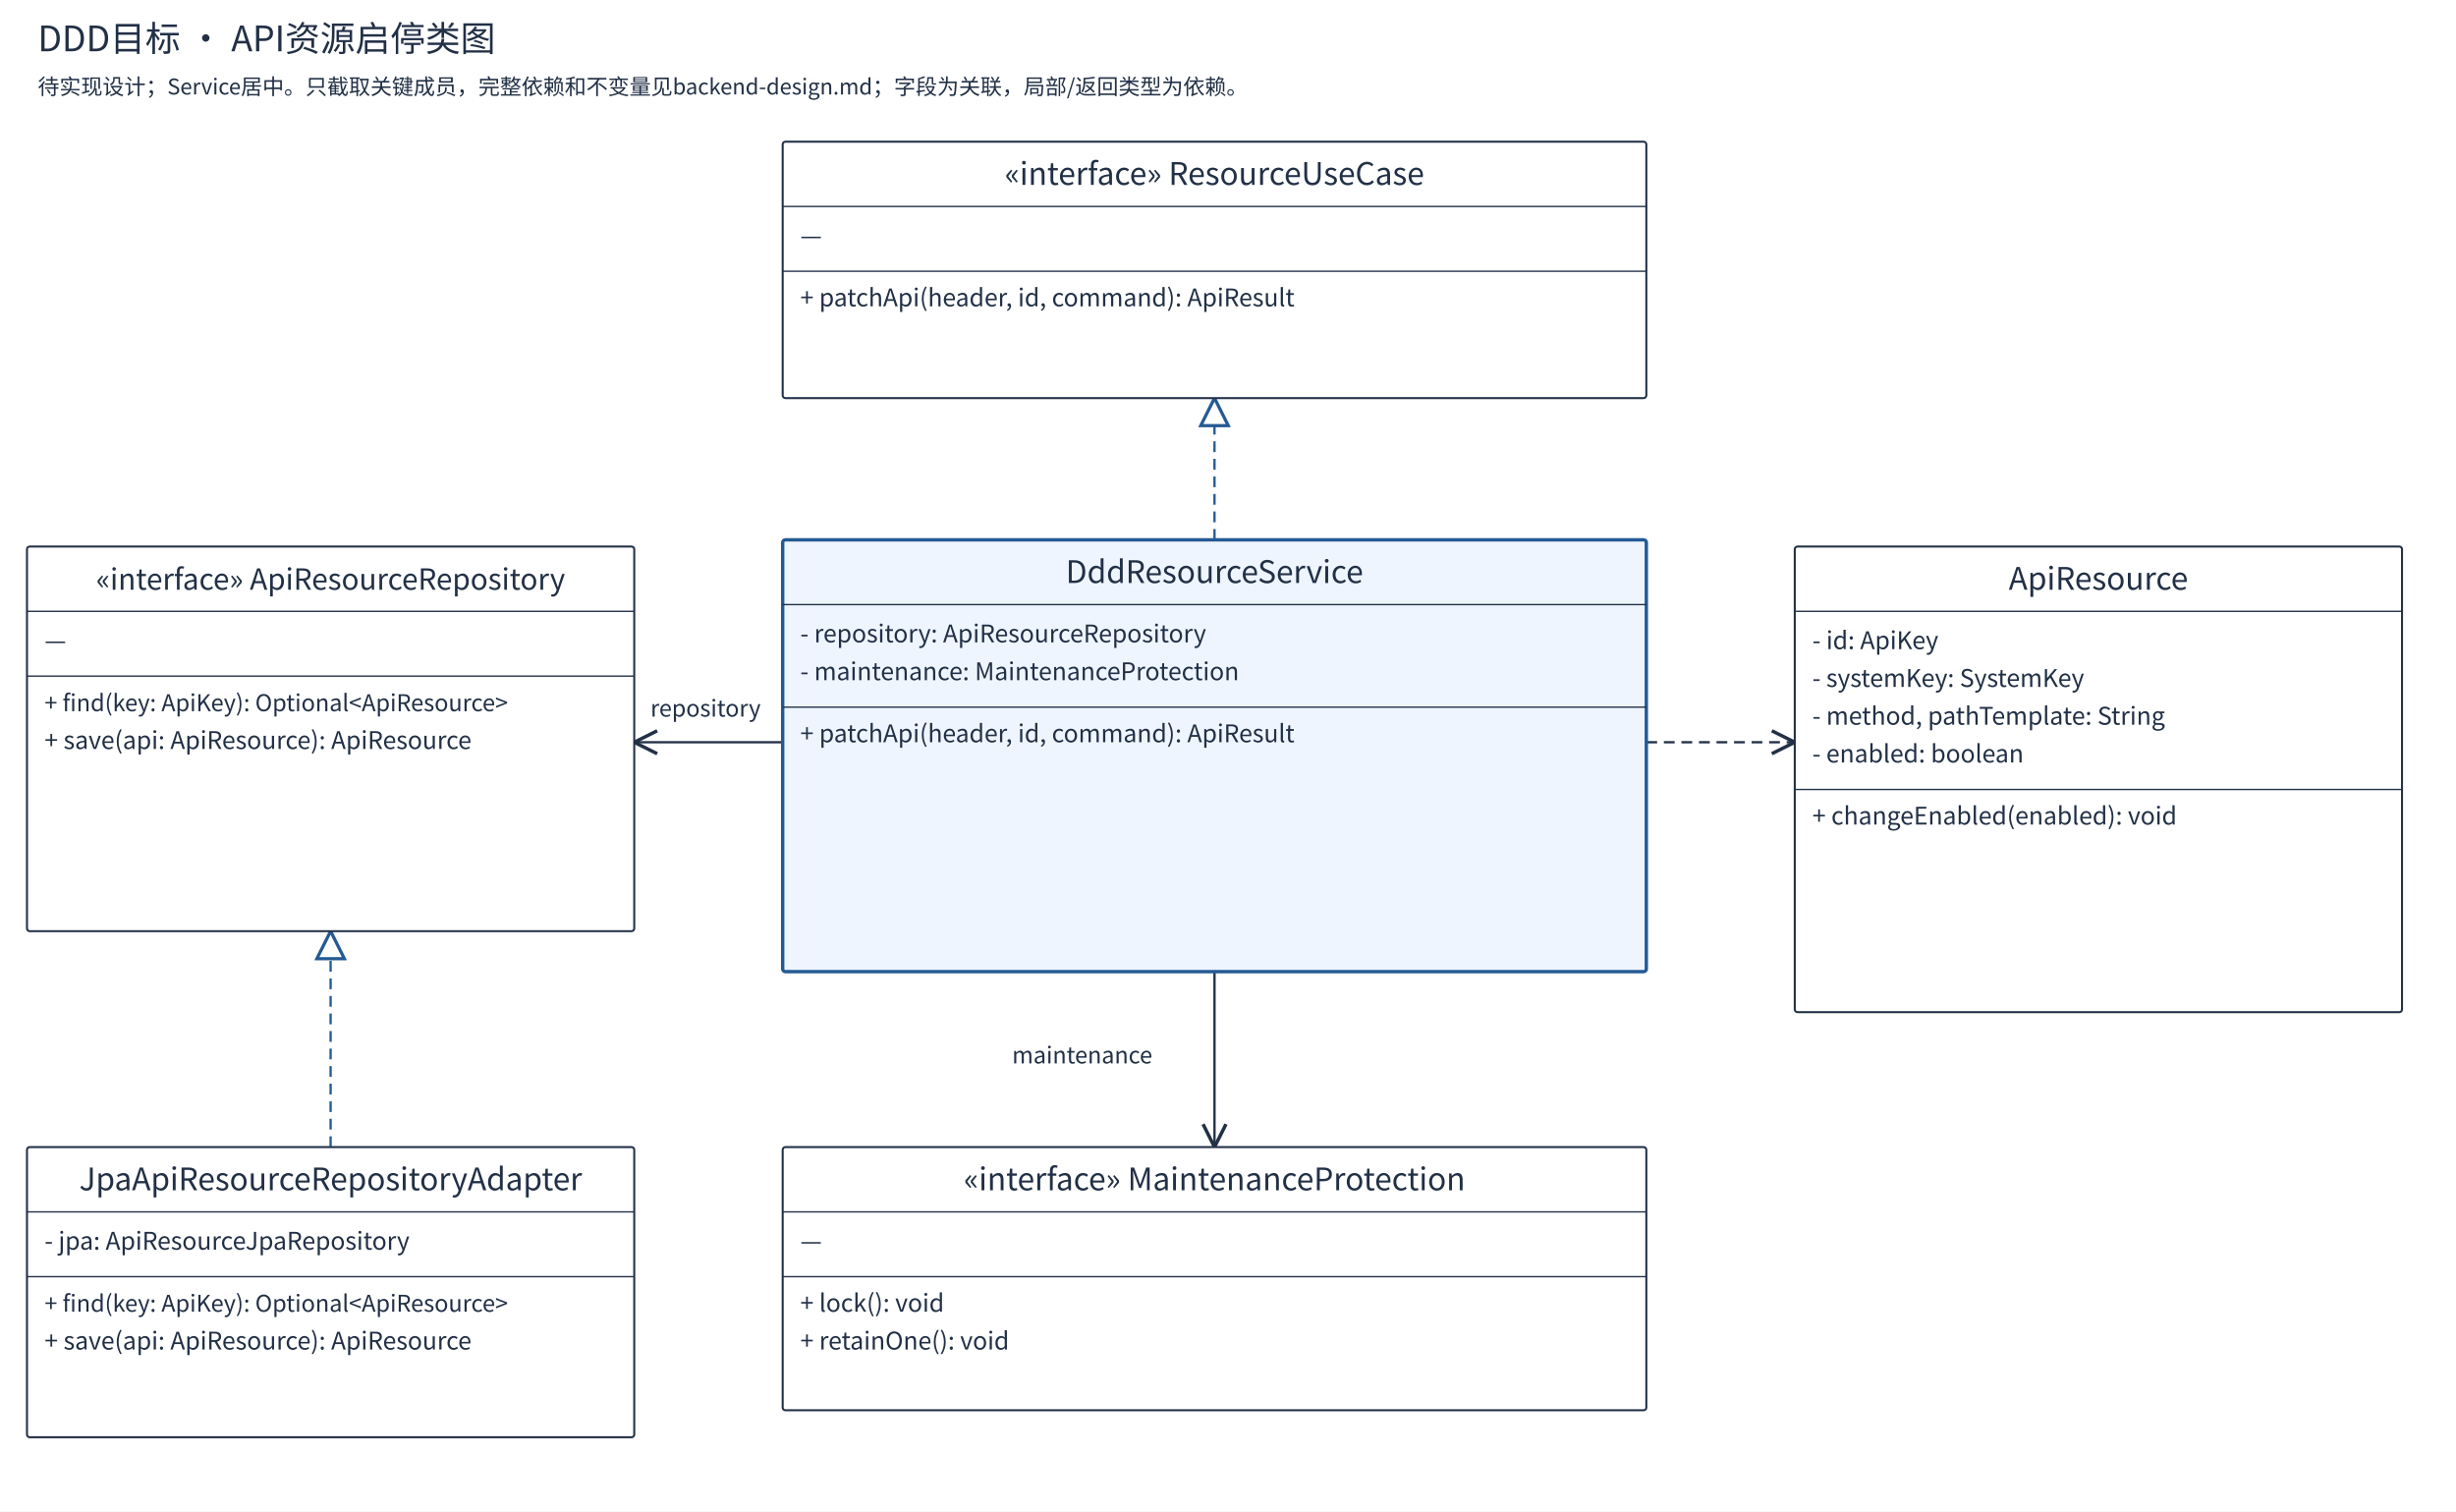
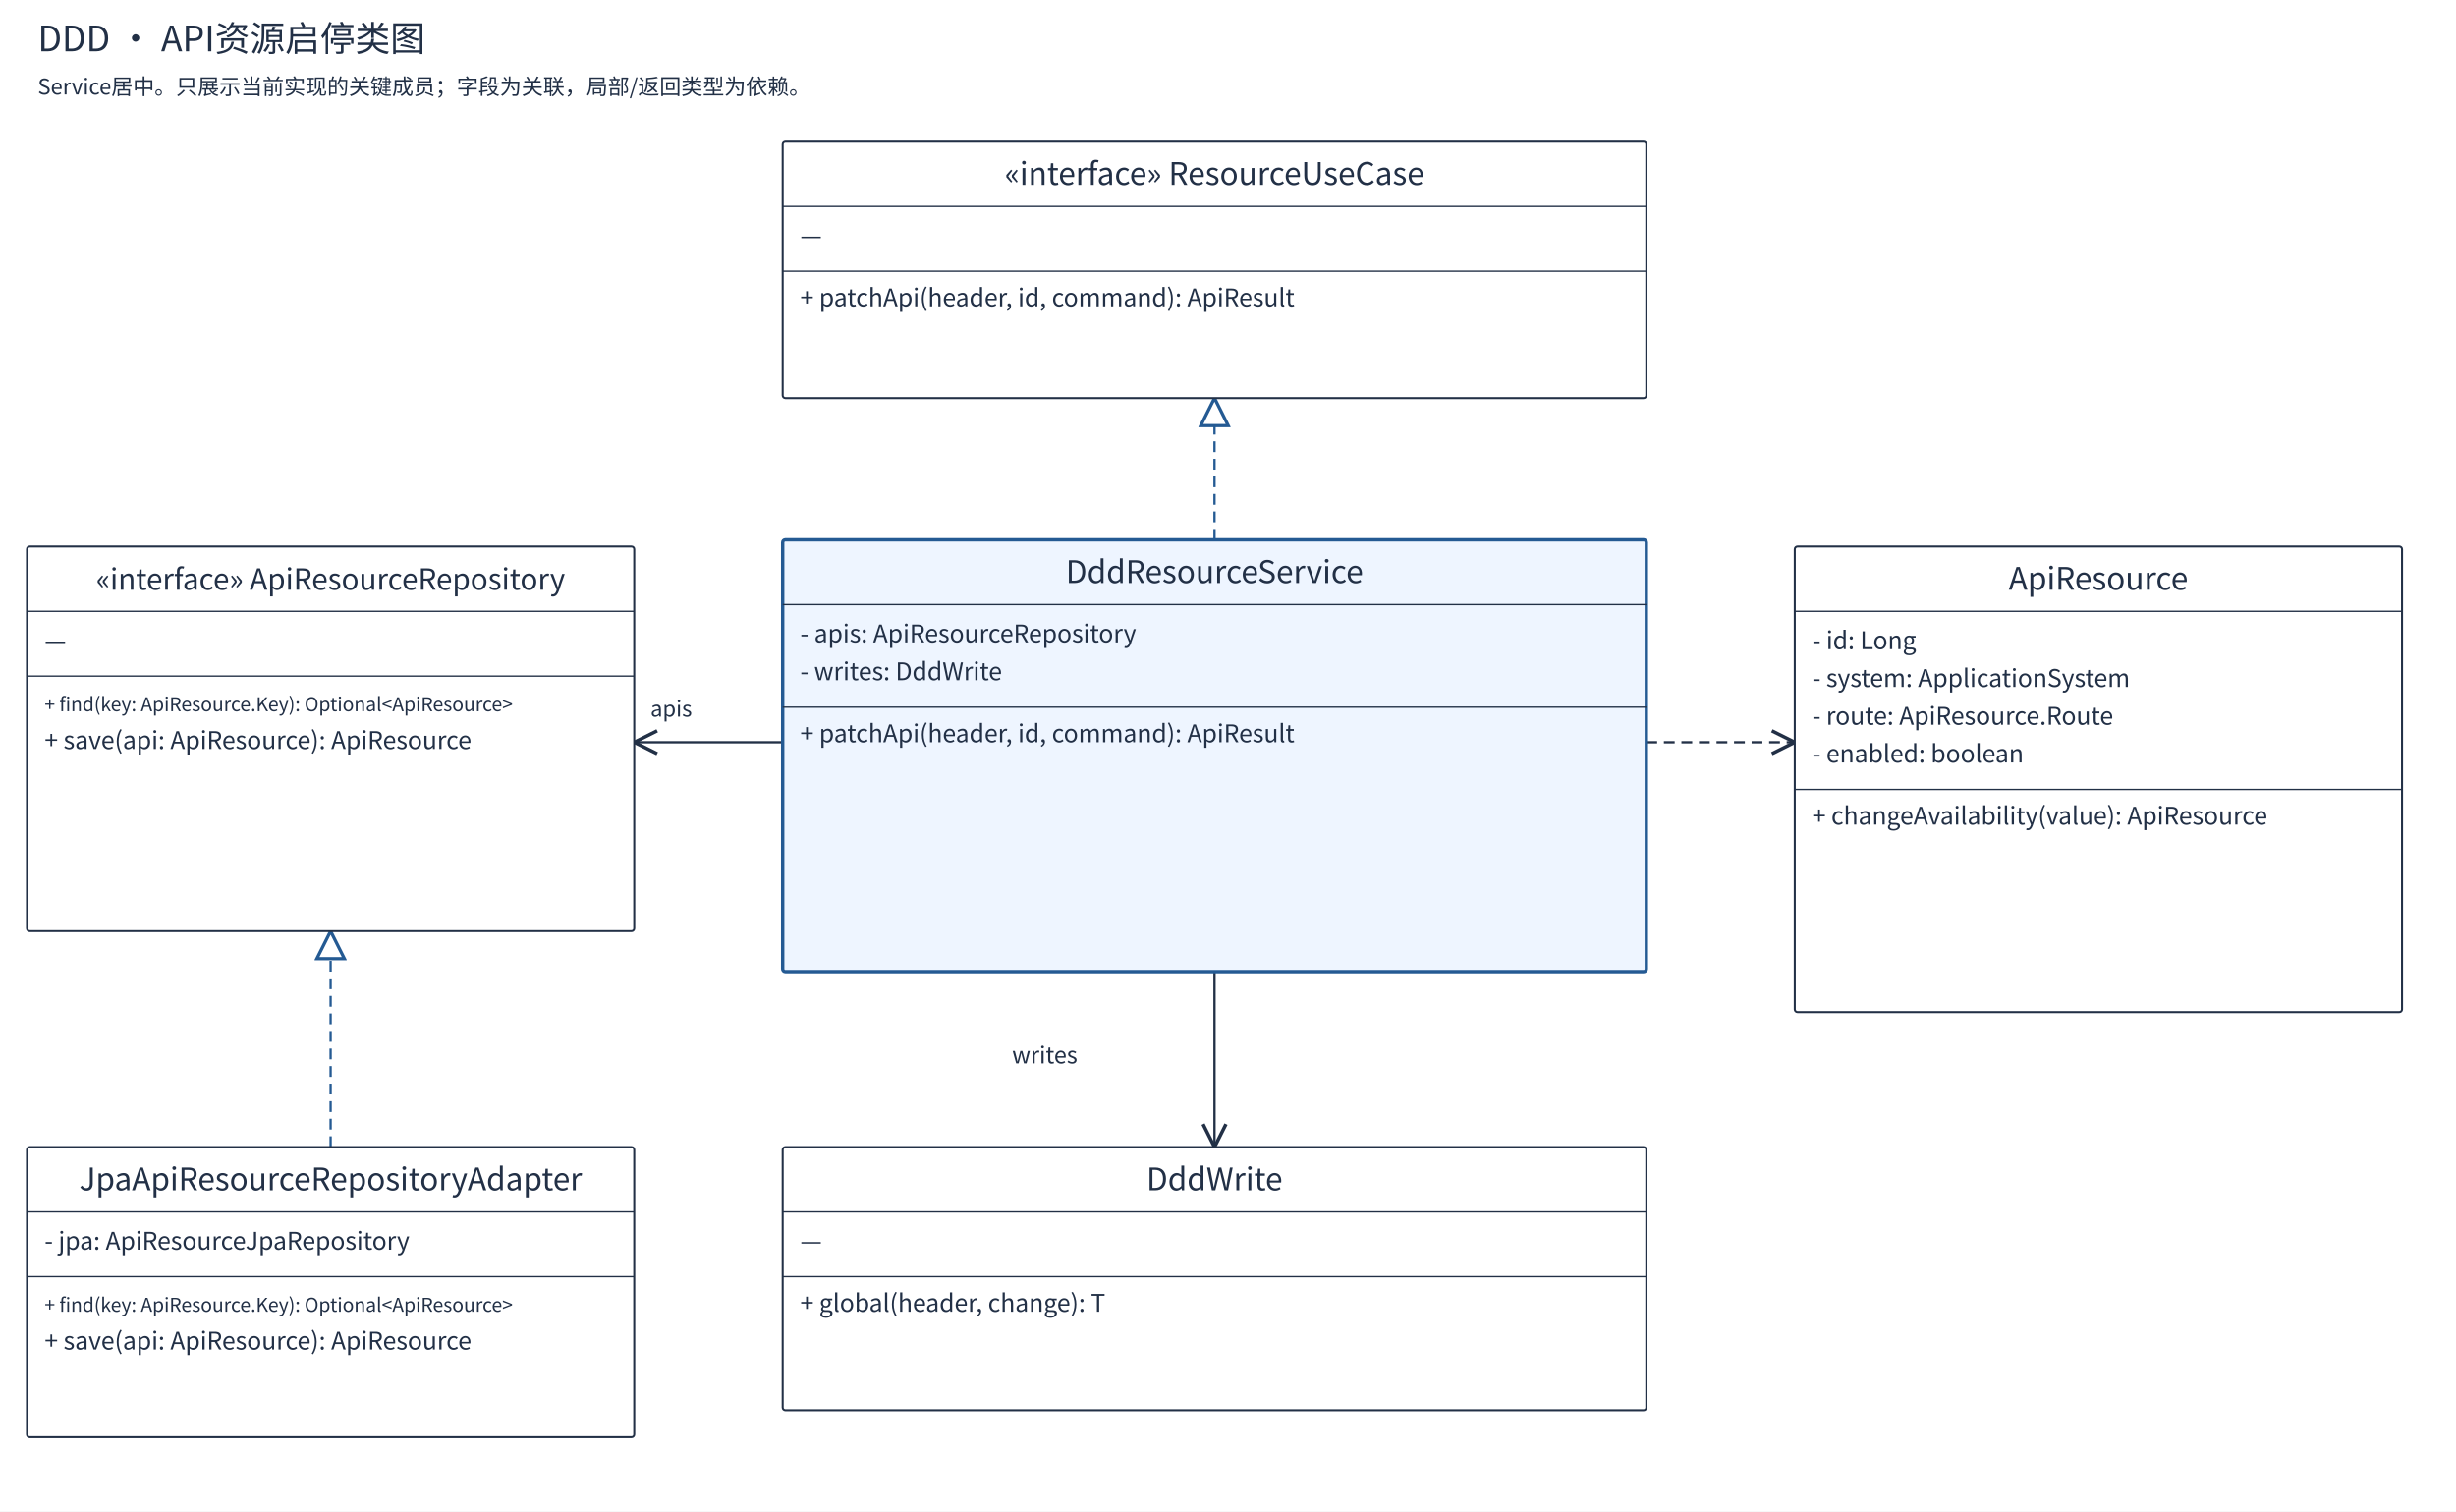
<svg xmlns="http://www.w3.org/2000/svg" width="1820" height="1120" viewBox="0 0 1820 1120">
  <defs>
    <marker id="open" markerWidth="12" markerHeight="12" refX="11" refY="6" orient="auto">
      <path d="M1,1 L11,6 L1,11" fill="none" stroke="#223046" stroke-width="1.5" />
    </marker>
    <marker id="triangle" markerWidth="14" markerHeight="14" refX="13" refY="7" orient="auto">
      <path d="M1,1 L13,7 L1,13 Z" fill="white" stroke="#245a93" stroke-width="1.4" />
    </marker>
    <marker id="filled" markerWidth="12" markerHeight="12" refX="11" refY="6" orient="auto">
      <path d="M1,1 L11,6 L1,11 Z" fill="#223046" />
    </marker>
  </defs>
  <rect width="100%" height="100%" fill="white" />
  <g font-family="Microsoft YaHei,Noto Sans CJK SC,Arial,sans-serif">
-     <text x="28" y="38" font-size="26" text-anchor="start" fill="#223046">DDD目标 · API资源启停类图</text>
-     <text x="28" y="70" font-size="16" text-anchor="start" fill="#223046">待实现设计；Service居中。只截取关键成员，完整依赖和不变量见backend-design.md；字段为关联，局部/返回类型为依赖。</text>
+     <text x="28" y="38" font-size="26" text-anchor="start" fill="#223046">DDD · API资源启停类图</text>
+     <text x="28" y="70" font-size="16" text-anchor="start" fill="#223046">Service居中。只展示当前实现的关键成员；字段为关联，局部/返回类型为依赖。</text>
    <polyline points="900,400 900,295" fill="none" stroke="#245a93" stroke-width="1.7" stroke-dasharray="8 5" marker-end="url(#triangle)" />
    <polyline points="580,550 470,550" fill="none" stroke="#223046" stroke-width="1.7" marker-end="url(#open)" />
-     <text x="482" y="531" font-size="17" text-anchor="start" fill="#223046">repository</text>
+     <text x="482" y="531" font-size="16" text-anchor="start" fill="#223046">apis</text>
    <polyline points="1220,550 1330,550" fill="none" stroke="#223046" stroke-width="1.7" stroke-dasharray="8 5" marker-end="url(#open)" />
    <polyline points="900,720 900,850" fill="none" stroke="#223046" stroke-width="1.7" marker-end="url(#open)" />
-     <text x="750" y="788" font-size="17" text-anchor="start" fill="#223046">maintenance</text>
+     <text x="750" y="788" font-size="17" text-anchor="start" fill="#223046">writes</text>
    <polyline points="245,850 245,690" fill="none" stroke="#245a93" stroke-width="1.7" stroke-dasharray="8 5" marker-end="url(#triangle)" />
    <rect x="580" y="400" width="640" height="320" rx="2" fill="#eef5ff" stroke="#245a93" stroke-width="2.5" />
    <path d="M580,448H1220 M580,524H1220" stroke="#223046" />
    <text x="900" y="432" font-size="23" text-anchor="middle" fill="#223046">DddResourceService</text>
-     <text x="593" y="476" font-size="18" text-anchor="start" fill="#223046">- repository: ApiResourceRepository</text>
-     <text x="593" y="504" font-size="18" text-anchor="start" fill="#223046">- maintenance: MaintenanceProtection</text>
+     <text x="593" y="476" font-size="18" text-anchor="start" fill="#223046">- apis: ApiResourceRepository</text>
+     <text x="593" y="504" font-size="18" text-anchor="start" fill="#223046">- writes: DddWrite</text>
    <text x="593" y="550" font-size="18" text-anchor="start" fill="#223046">+ patchApi(header, id, command): ApiResult</text>
    <rect x="580" y="105" width="640" height="190" rx="2" fill="white" stroke="#223046" stroke-width="1.5" />
    <path d="M580,153H1220 M580,201H1220" stroke="#223046" />
    <text x="900" y="137" font-size="23" text-anchor="middle" fill="#223046">«interface» ResourceUseCase</text>
    <text x="593" y="181" font-size="18" text-anchor="start" fill="#223046">—</text>
    <text x="593" y="227" font-size="18" text-anchor="start" fill="#223046">+ patchApi(header, id, command): ApiResult</text>
    <rect x="20" y="405" width="450" height="285" rx="2" fill="white" stroke="#223046" stroke-width="1.5" />
    <path d="M20,453H470 M20,501H470" stroke="#223046" />
    <text x="245" y="437" font-size="21.572" text-anchor="middle" fill="#223046">«interface» ApiResourceRepository</text>
    <text x="33" y="481" font-size="18" text-anchor="start" fill="#223046">—</text>
-     <text x="33" y="527" font-size="17.111" text-anchor="start" fill="#223046">+ find(key: ApiKey): Optional&lt;ApiResource&gt;</text>
+     <text x="33" y="527" font-size="14.091" text-anchor="start" fill="#223046">+ find(key: ApiResource.Key): Optional&lt;ApiResource&gt;</text>
    <text x="33" y="555" font-size="18" text-anchor="start" fill="#223046">+ save(api: ApiResource): ApiResource</text>
    <rect x="1330" y="405" width="450" height="345" rx="2" fill="white" stroke="#223046" stroke-width="1.5" />
    <path d="M1330,453H1780 M1330,585H1780" stroke="#223046" />
    <text x="1555" y="437" font-size="23" text-anchor="middle" fill="#223046">ApiResource</text>
-     <text x="1343" y="481" font-size="18" text-anchor="start" fill="#223046">- id: ApiKey</text>
-     <text x="1343" y="509" font-size="18" text-anchor="start" fill="#223046">- systemKey: SystemKey</text>
-     <text x="1343" y="537" font-size="18" text-anchor="start" fill="#223046">- method, pathTemplate: String</text>
+     <text x="1343" y="481" font-size="18" text-anchor="start" fill="#223046">- id: Long</text>
+     <text x="1343" y="509" font-size="18" text-anchor="start" fill="#223046">- system: ApplicationSystem</text>
+     <text x="1343" y="537" font-size="18" text-anchor="start" fill="#223046">- route: ApiResource.Route</text>
    <text x="1343" y="565" font-size="18" text-anchor="start" fill="#223046">- enabled: boolean</text>
-     <text x="1343" y="611" font-size="18" text-anchor="start" fill="#223046">+ changeEnabled(enabled): void</text>
+     <text x="1343" y="611" font-size="17.966" text-anchor="start" fill="#223046">+ changeAvailability(value): ApiResource</text>
    <rect x="580" y="850" width="640" height="195" rx="2" fill="white" stroke="#223046" stroke-width="1.5" />
    <path d="M580,898H1220 M580,946H1220" stroke="#223046" />
-     <text x="900" y="882" font-size="23" text-anchor="middle" fill="#223046">«interface» MaintenanceProtection</text>
+     <text x="900" y="882" font-size="23" text-anchor="middle" fill="#223046">DddWrite</text>
    <text x="593" y="926" font-size="18" text-anchor="start" fill="#223046">—</text>
-     <text x="593" y="972" font-size="18" text-anchor="start" fill="#223046">+ lock(): void</text>
-     <text x="593" y="1000" font-size="18" text-anchor="start" fill="#223046">+ retainOne(): void</text>
+     <text x="593" y="972" font-size="18" text-anchor="start" fill="#223046">+ global(header, change): T</text>
    <rect x="20" y="850" width="450" height="215" rx="2" fill="white" stroke="#223046" stroke-width="1.5" />
    <path d="M20,898H470 M20,946H470" stroke="#223046" />
    <text x="245" y="882" font-size="22.963" text-anchor="middle" fill="#223046">JpaApiResourceRepositoryAdapter</text>
    <text x="33" y="926" font-size="18" text-anchor="start" fill="#223046">- jpa: ApiResourceJpaRepository</text>
-     <text x="33" y="972" font-size="17.111" text-anchor="start" fill="#223046">+ find(key: ApiKey): Optional&lt;ApiResource&gt;</text>
+     <text x="33" y="972" font-size="14.091" text-anchor="start" fill="#223046">+ find(key: ApiResource.Key): Optional&lt;ApiResource&gt;</text>
    <text x="33" y="1000" font-size="18" text-anchor="start" fill="#223046">+ save(api: ApiResource): ApiResource</text>
  </g>
</svg>
